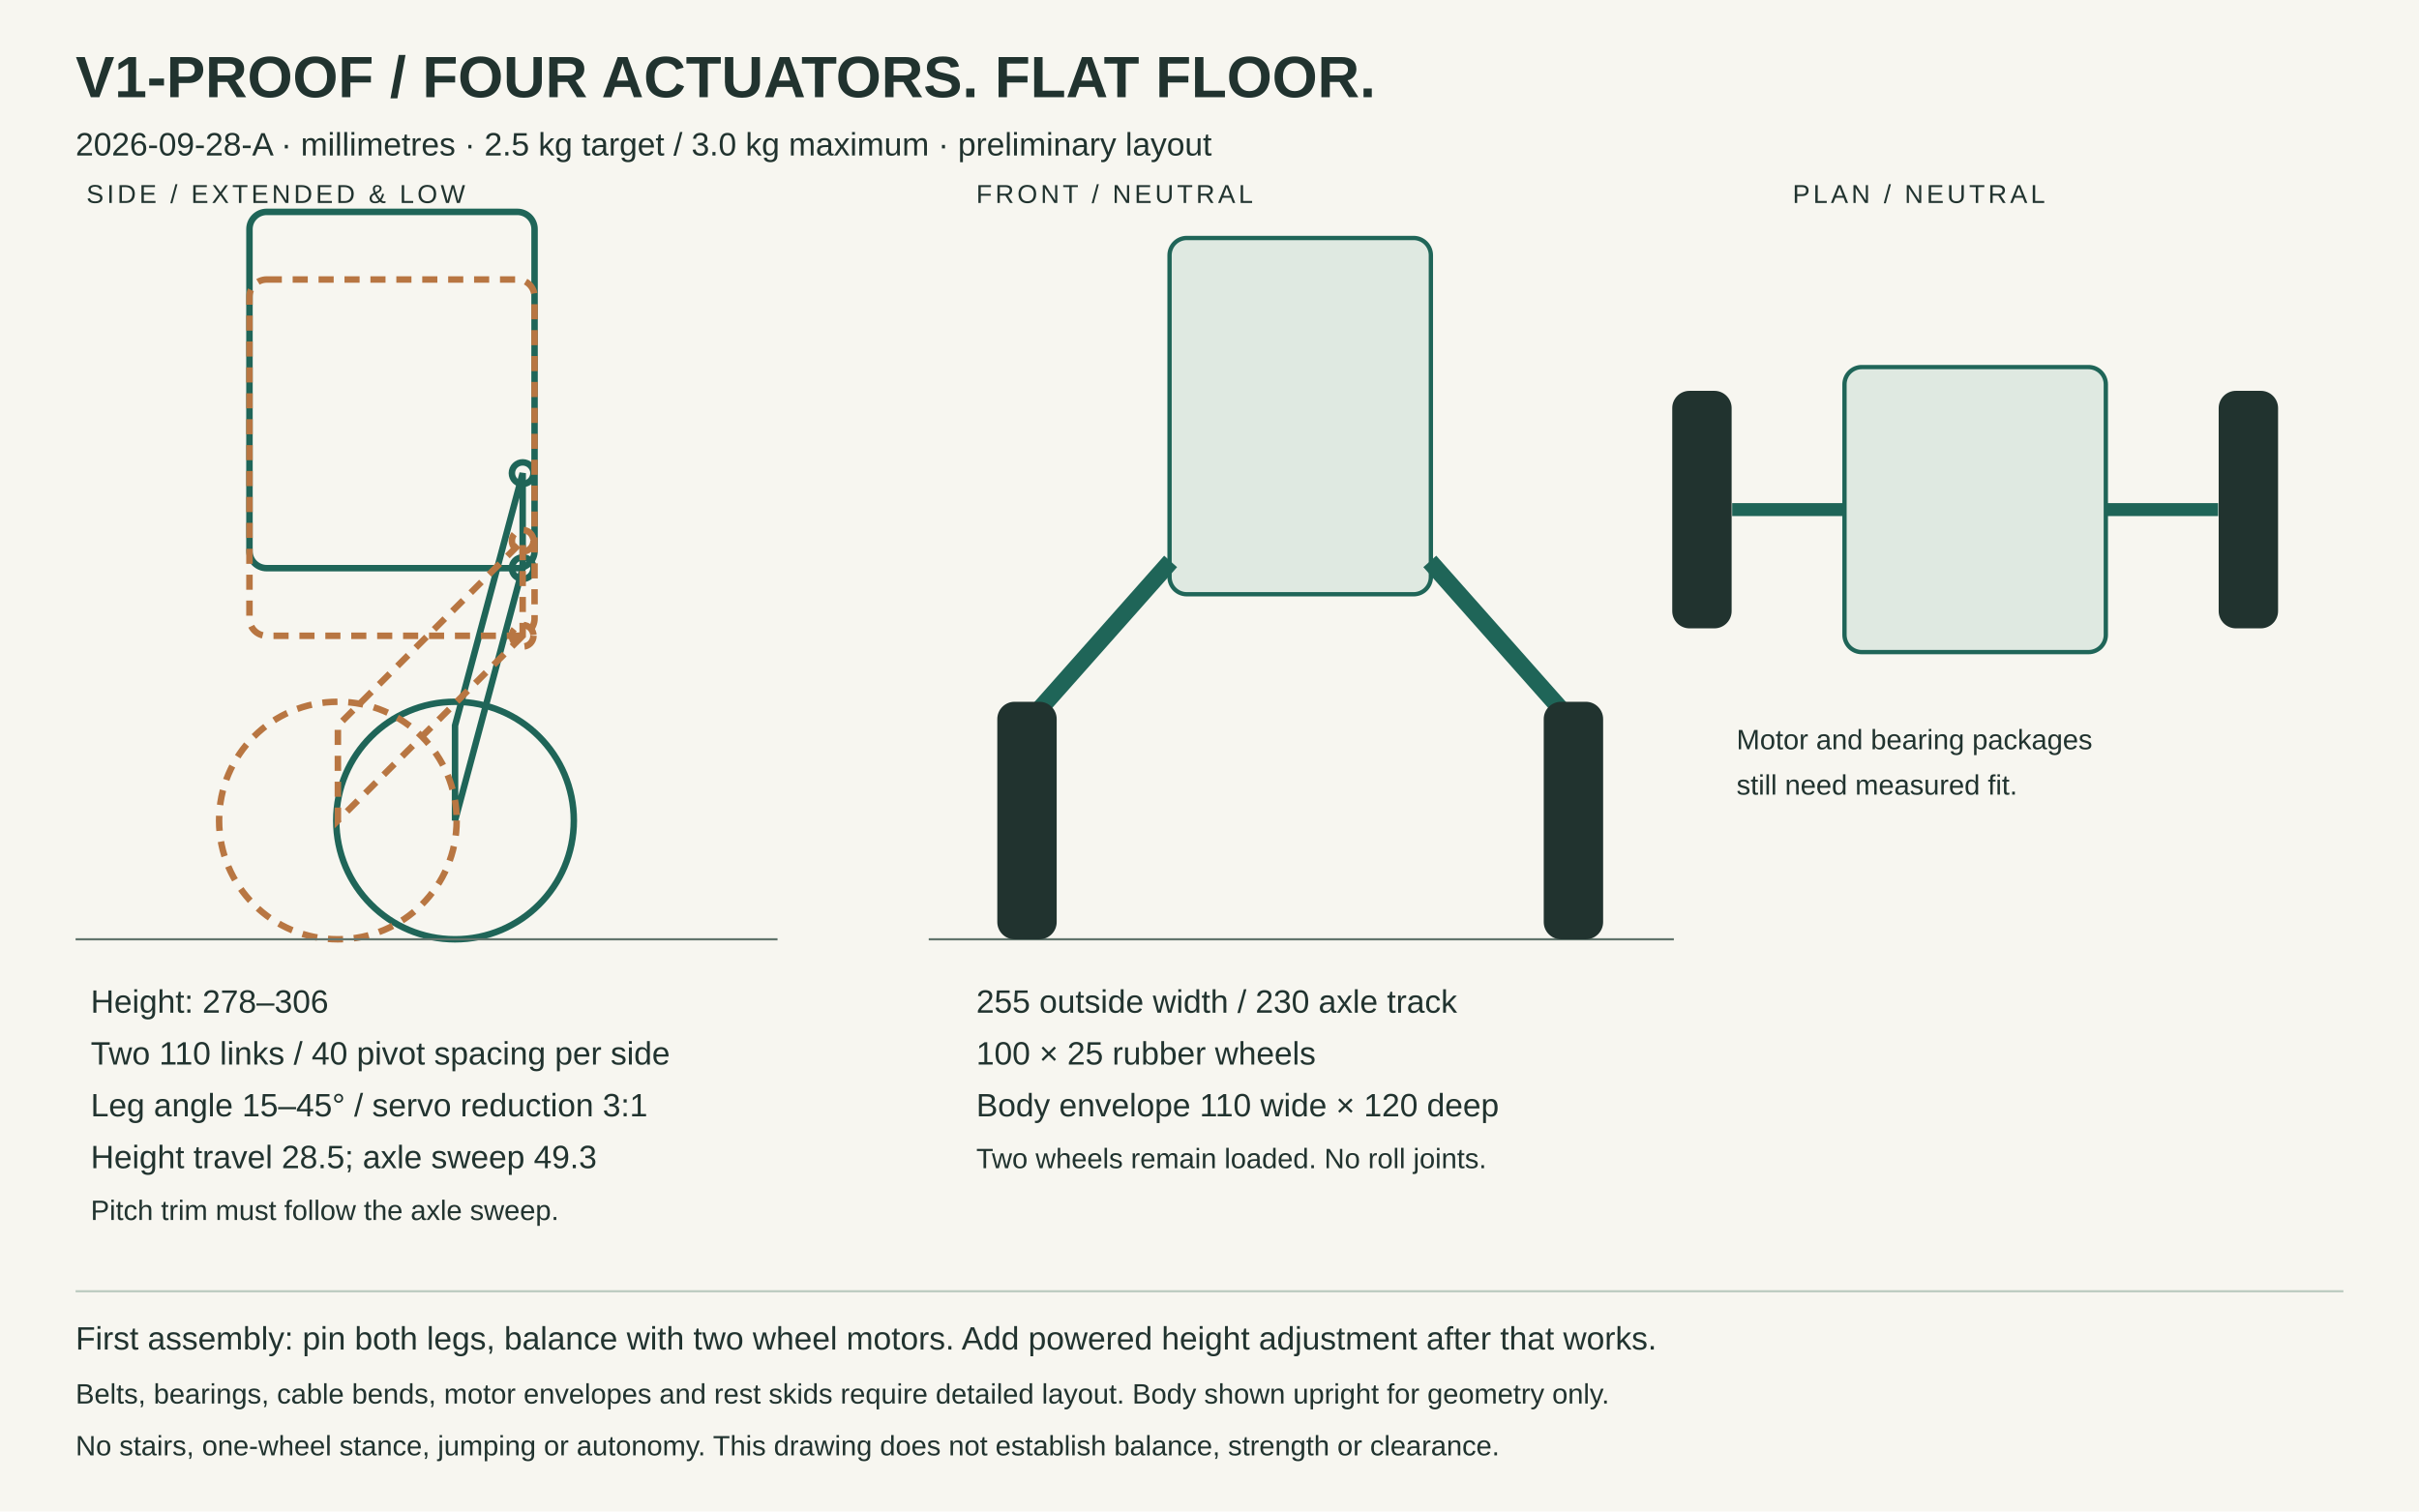
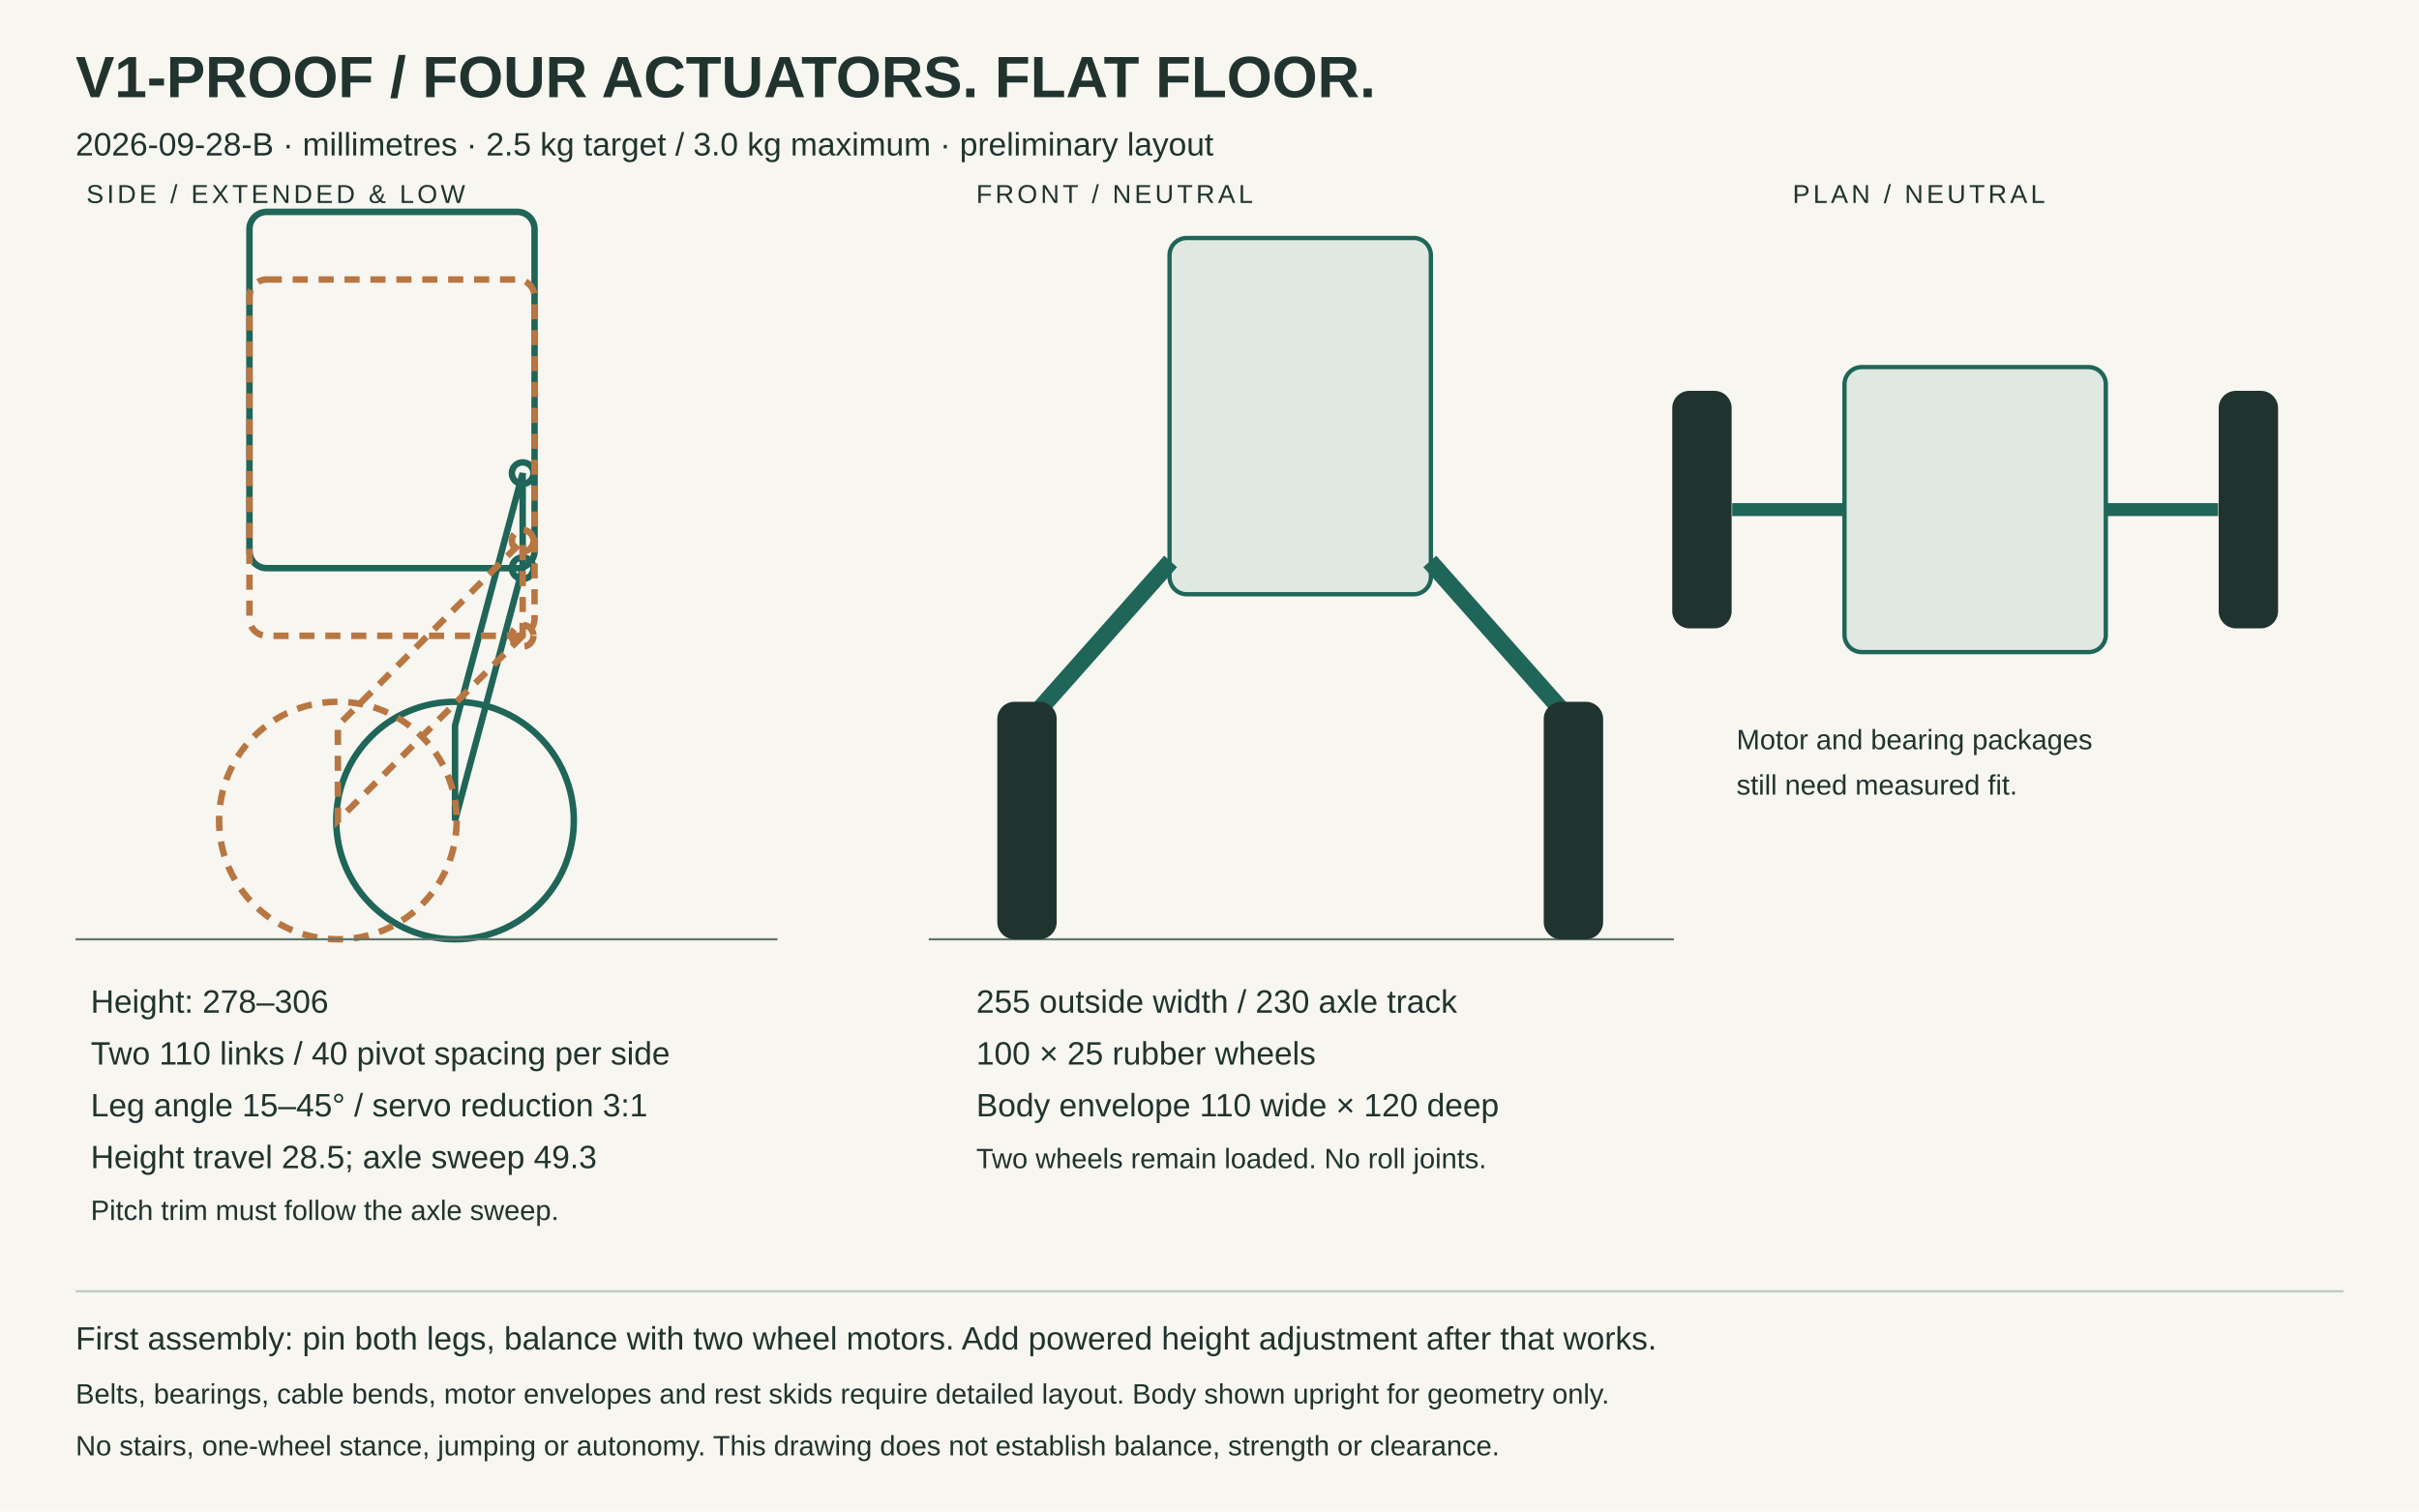
<svg xmlns="http://www.w3.org/2000/svg" width="1120" height="700" viewBox="0 0 1120 700" role="img" aria-labelledby="title desc">
  <rect width="1120" height="700" fill="#f7f6f0" />
  <style>text{font-family:Arial,sans-serif;fill:#21332f;font-size:15px}.title{font-size:27px;font-weight:bold}.label{font-size:12px;letter-spacing:1.5px}.small{font-size:13px}</style>
  <text x="35" y="45" class="title">V1-PROOF / FOUR ACTUATORS. FLAT FLOOR.</text>
-   <text x="35" y="72">2026-09-28-A · millimetres · 2.5 kg target / 3.0 kg maximum · preliminary layout</text>
+   <text x="35" y="72">2026-09-28-B · millimetres · 2.5 kg target / 3.0 kg maximum · preliminary layout</text>
  <text x="40" y="94" class="label">SIDE / EXTENDED &amp; LOW</text>
  <g stroke="#1f6558" fill="none" stroke-width="3">
    <rect x="115.5" y="98.123" width="132.0" height="165.0" rx="8" />
    <path d="M242 263.123 L210.683 380.0 L210.683 336.0 L242 219.123 Z" />
    <circle cx="210.683" cy="380.0" r="55" />
    <circle cx="242" cy="263.123" r="5" />
    <circle cx="242" cy="219.123" r="5" />
  </g>
  <g stroke="#b87642" fill="none" stroke-width="3" stroke-dasharray="7 5">
    <rect x="115.5" y="129.44" width="132.0" height="165.0" rx="8" />
    <path d="M242 294.44 L156.44 380.0 L156.44 336.0 L242 250.44 Z" />
    <circle cx="156.44" cy="380.0" r="55" />
    <circle cx="242" cy="294.44" r="5" />
    <circle cx="242" cy="250.44" r="5" />
  </g>
  <path d="M35 435H360 M430 435H775" stroke="#62756d" />
  <text x="42" y="469">Height: 278–306</text>
  <text x="42" y="493">Two 110 links / 40 pivot spacing per side</text>
  <text x="42" y="517">Leg angle 15–45° / servo reduction 3:1</text>
  <text x="42" y="541">Height travel 28.5; axle sweep 49.3</text>
  <text x="42" y="565" class="small">Pitch trim must follow the axle sweep.</text>
  <text x="452" y="94" class="label">FRONT / NEUTRAL</text>
  <rect x="541.5" y="110.211" width="121" height="165.0" rx="8" fill="#dfe9e1" stroke="#1f6558" stroke-width="2" />
  <path d="M542 260L475.5 335 M662 260L728.5 335" stroke="#1f6558" stroke-width="8" />
  <rect x="461.75" y="325" width="27.5" height="110" rx="8" fill="#21332f" />
  <rect x="714.75" y="325" width="27.5" height="110" rx="8" fill="#21332f" />
  <text x="452" y="469">255 outside width / 230 axle track</text>
  <text x="452" y="493">100 × 25 rubber wheels</text>
  <text x="452" y="517">Body envelope 110 wide × 120 deep</text>
  <text x="452" y="541" class="small">Two wheels remain loaded. No roll joints.</text>
  <text x="830" y="94" class="label">PLAN / NEUTRAL</text>
  <rect x="854" y="170" width="121" height="132" rx="8" fill="#dfe9e1" stroke="#1f6558" stroke-width="2" />
  <rect x="774.25" y="181" width="27.5" height="110" rx="8" fill="#21332f" />
  <rect x="1027.25" y="181" width="27.5" height="110" rx="8" fill="#21332f" />
  <path d="M802 236H854 M975 236H1027" stroke="#1f6558" stroke-width="6" />
  <text x="804" y="347" class="small">Motor and bearing packages</text>
  <text x="804" y="368" class="small">still need measured fit.</text>
  <path d="M35 598H1085" stroke="#bccbc0" />
  <text x="35" y="625">First assembly: pin both legs, balance with two wheel motors. Add powered height adjustment after that works.</text>
  <text x="35" y="650" class="small">Belts, bearings, cable bends, motor envelopes and rest skids require detailed layout. Body shown upright for geometry only.</text>
  <text x="35" y="674" class="small">No stairs, one-wheel stance, jumping or autonomy. This drawing does not establish balance, strength or clearance.</text>
</svg>
